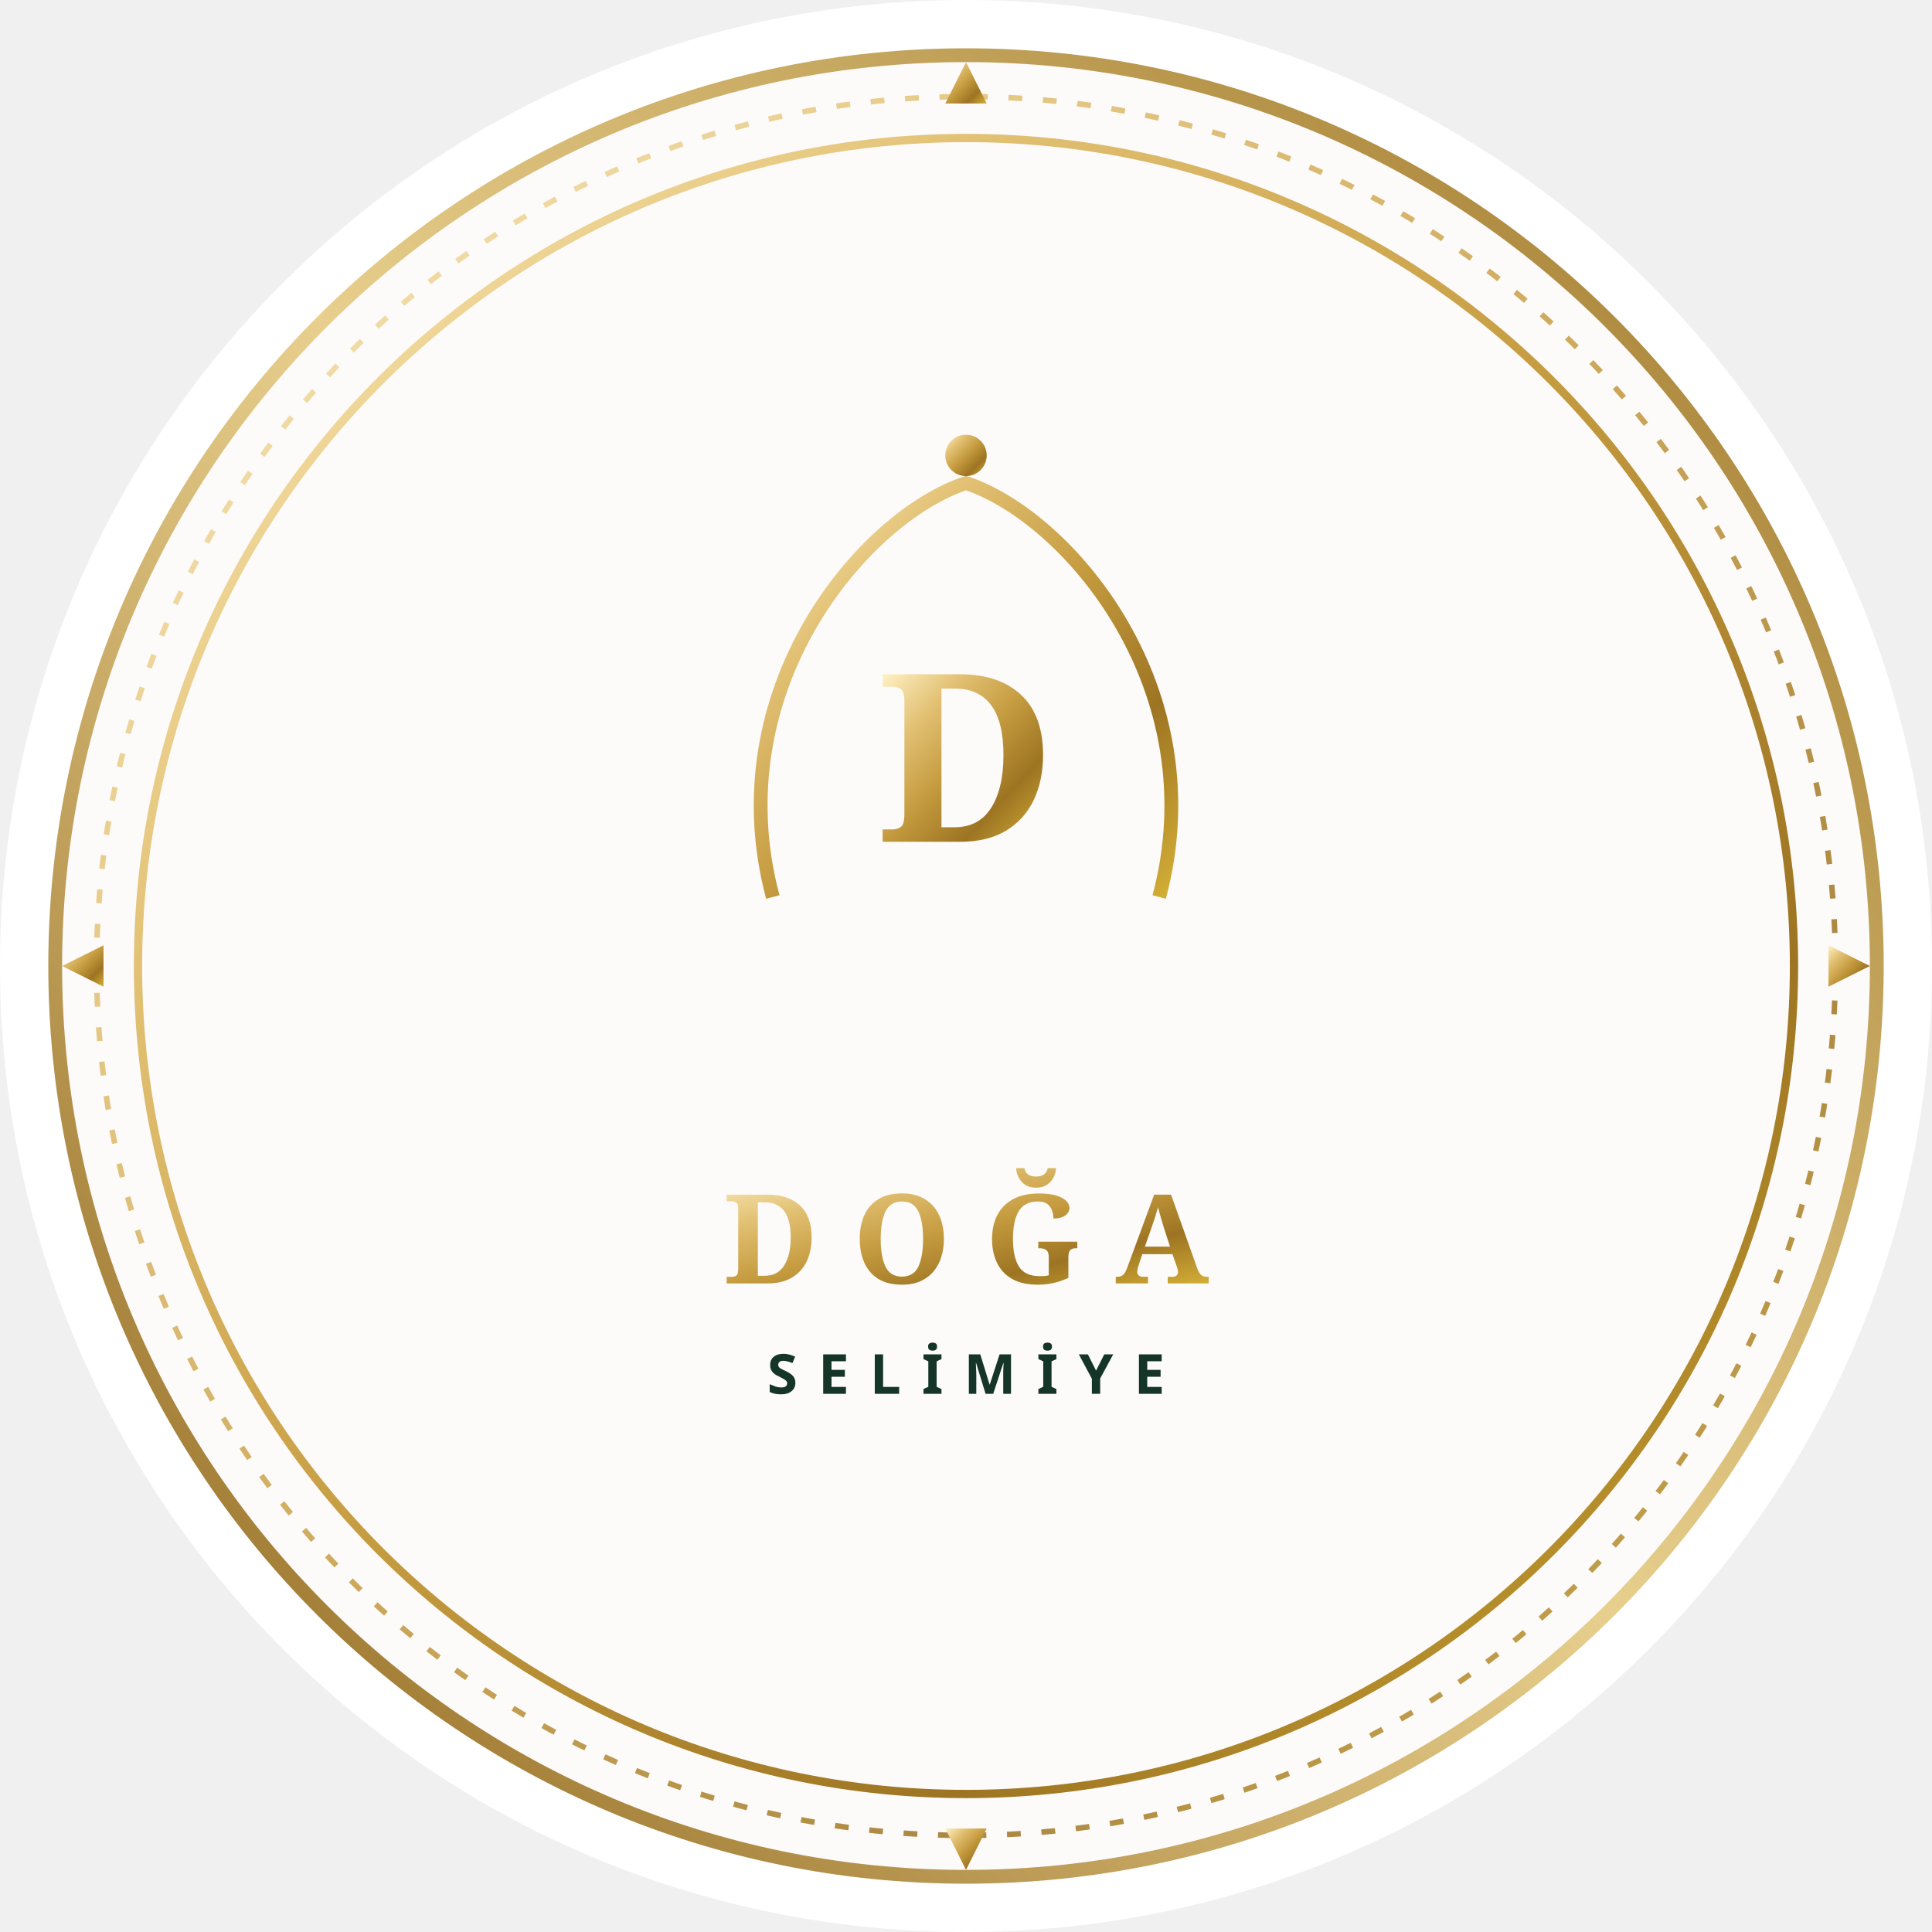
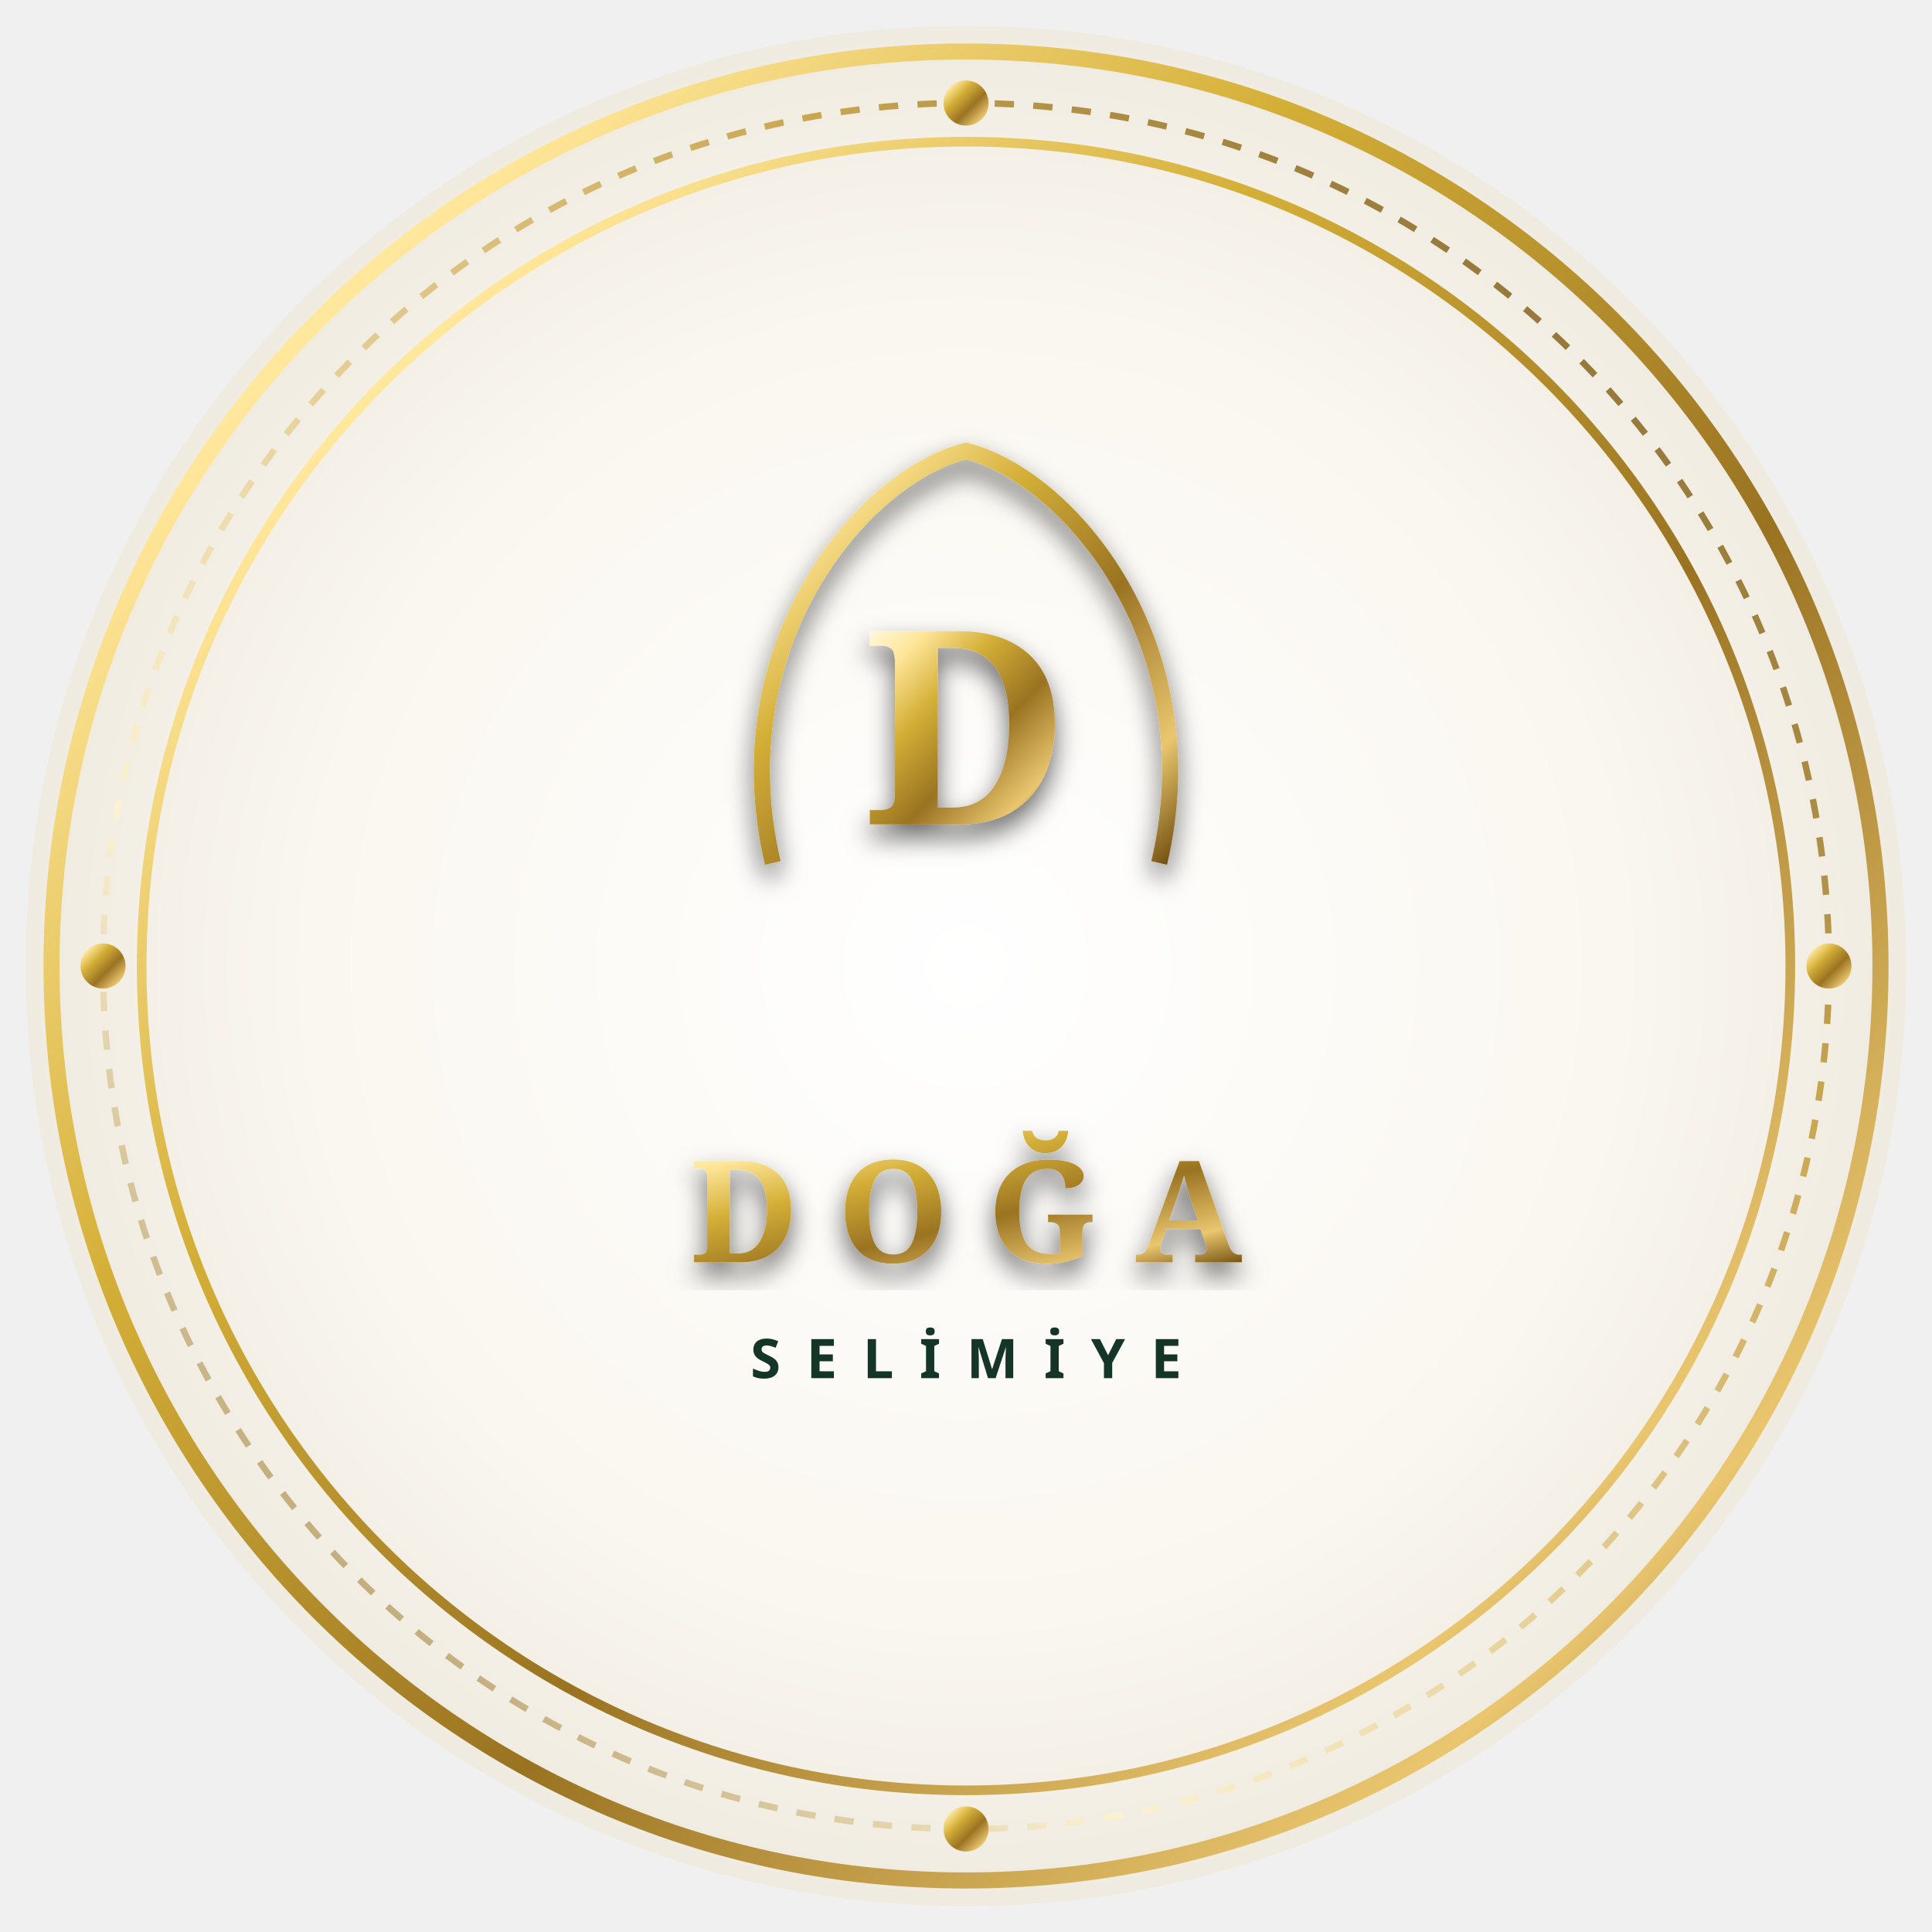
- <svg xmlns="http://www.w3.org/2000/svg" viewBox="0 0 280 280" width="100%" height="100%">
+ <svg xmlns="http://www.w3.org/2000/svg" viewBox="0 0 300 300" width="100%" height="100%">
  <defs>
-     <linearGradient id="goldLuxury" x1="0%" y1="0%" x2="100%" y2="100%">
-       <stop offset="0%" stop-color="#fff1c5" />
-       <stop offset="25%" stop-color="#e2c174" />
-       <stop offset="50%" stop-color="#c59b3f" />
-       <stop offset="75%" stop-color="#9d7422" />
-       <stop offset="100%" stop-color="#d4af37" />
+     <linearGradient id="l_gold3D" x1="0%" y1="0%" x2="100%" y2="100%">
+       <stop offset="0%" stop-color="#fff8db" />
+       <stop offset="15%" stop-color="#ffe699" />
+       <stop offset="35%" stop-color="#d4af37" />
+       <stop offset="60%" stop-color="#9a7322" />
+       <stop offset="85%" stop-color="#eac66f" />
+       <stop offset="100%" stop-color="#735010" />
    </linearGradient>
-     <linearGradient id="goldRing" x1="0%" y1="100%" x2="100%" y2="0%">
-       <stop offset="0%" stop-color="#8a6118" />
-       <stop offset="50%" stop-color="#e8cf8d" />
-       <stop offset="100%" stop-color="#9a7324" />
+     <linearGradient id="l_goldSheen" x1="0%" y1="100%" x2="100%" y2="0%">
+       <stop offset="0%" stop-color="#805b18" />
+       <stop offset="30%" stop-color="#fdf3d1" />
+       <stop offset="70%" stop-color="#c59f42" />
+       <stop offset="100%" stop-color="#543c0f" />
    </linearGradient>
-     <linearGradient id="emeraldLuxury" x1="0%" y1="0%" x2="100%" y2="100%">
-       <stop offset="0%" stop-color="#1b4d39" />
-       <stop offset="50%" stop-color="#0c2b20" />
-       <stop offset="100%" stop-color="#051610" />
-     </linearGradient>
-     <filter id="glow" x="-20%" y="-20%" width="140%" height="140%">
-       <feGaussianBlur stdDeviation="2" result="blur" />
-       <feComposite in="SourceGraphic" in2="blur" operator="over" />
+     <filter id="l_emboss" x="-20%" y="-20%" width="140%" height="140%">
+       <feDropShadow dx="0" dy="2" stdDeviation="2" flood-color="#000000" flood-opacity="0.6" />
    </filter>
+     <radialGradient id="l_darkGlow" cx="50%" cy="50%" r="50%">
+       <stop offset="0%" stop-color="#141f2e" />
+       <stop offset="70%" stop-color="#070c13" />
+       <stop offset="100%" stop-color="#030508" />
+     </radialGradient>
+     <radialGradient id="l_lightGlow" cx="50%" cy="50%" r="50%">
+       <stop offset="0%" stop-color="#ffffff" />
+       <stop offset="70%" stop-color="#faf7f0" />
+       <stop offset="100%" stop-color="#f0ebe0" />
+     </radialGradient>
  </defs>
-   <rect width="280" height="280" rx="140" fill="#ffffff" />
-   <circle cx="140" cy="140" r="132" fill="#fcfbfa" stroke="url(#goldRing)" stroke-width="2" />
-   <circle cx="140" cy="140" r="126" fill="none" stroke="url(#goldLuxury)" stroke-width="0.8" stroke-dasharray="2 3" opacity="0.85" />
-   <circle cx="140" cy="140" r="120" fill="none" stroke="url(#goldLuxury)" stroke-width="1.2" />
-   <polygon points="140,9 143,15 137,15" fill="url(#goldLuxury)" />
-   <polygon points="140,271 143,265 137,265" fill="url(#goldLuxury)" />
-   <polygon points="9,140 15,143 15,137" fill="url(#goldLuxury)" />
-   <polygon points="271,140 265,143 265,137" fill="url(#goldLuxury)" />
-   <g transform="translate(140, 110)">
-     <path d="M-28 20 C-36 -10 -15 -35 0 -40 C15 -35 36 -10 28 20" fill="none" stroke="url(#goldLuxury)" stroke-width="2" />
-     <path d="M0 -36 L0 24" stroke="url(#goldLuxury)" stroke-width="1.5" />
-     <circle cx="0" cy="-44" r="3" fill="url(#goldLuxury)" />
-     <text x="0" y="12" font-family="'Cinzel', serif" font-size="34" font-weight="700" fill="url(#goldLuxury)" text-anchor="middle">D</text>
+   <circle cx="150" cy="150" r="146" fill="url(#l_lightGlow)" />
+   <circle cx="150" cy="150" r="142" fill="none" stroke="url(#l_gold3D)" stroke-width="2.5" />
+   <circle cx="150" cy="150" r="134" fill="none" stroke="url(#l_goldSheen)" stroke-width="1" stroke-dasharray="3 3" opacity="0.9" />
+   <circle cx="150" cy="150" r="128" fill="none" stroke="url(#l_gold3D)" stroke-width="1.5" />
+   <circle cx="150" cy="16" r="3.5" fill="url(#l_gold3D)" />
+   <circle cx="150" cy="284" r="3.5" fill="url(#l_gold3D)" />
+   <circle cx="16" cy="150" r="3.5" fill="url(#l_gold3D)" />
+   <circle cx="284" cy="150" r="3.5" fill="url(#l_gold3D)" />
+   <g transform="translate(150, 112)" filter="url(#l_emboss)">
+     <path d="M-30 22 C-38 -12 -16 -38 0 -42 C16 -38 38 -12 30 22" fill="none" stroke="url(#l_gold3D)" stroke-width="2.5" />
+     <path d="M0 -38 L0 26" stroke="url(#l_goldSheen)" stroke-width="1.8" />
+     <text x="0" y="16" font-family="'Cinzel', serif" font-size="42" font-weight="700" fill="url(#l_gold3D)" text-anchor="middle">D</text>
  </g>
-   <text x="140" y="186" font-family="'Cinzel', serif" font-size="18" font-weight="700" fill="url(#goldLuxury)" text-anchor="middle" letter-spacing="5">DOĞA</text>
-   <text x="140" y="202" font-family="'Plus Jakarta Sans', sans-serif" font-size="8" font-weight="700" fill="#143527" text-anchor="middle" letter-spacing="3">SELİMİYE</text>
+   <text x="150" y="196" font-family="'Cinzel', serif" font-size="22" font-weight="700" fill="url(#l_gold3D)" text-anchor="middle" letter-spacing="6" filter="url(#l_emboss)">DOĞA</text>
+   <text x="150" y="214" font-family="'Plus Jakarta Sans', sans-serif" font-size="8.5" font-weight="700" fill="#143527" text-anchor="middle" letter-spacing="4">SELİMİYE</text>
</svg>
